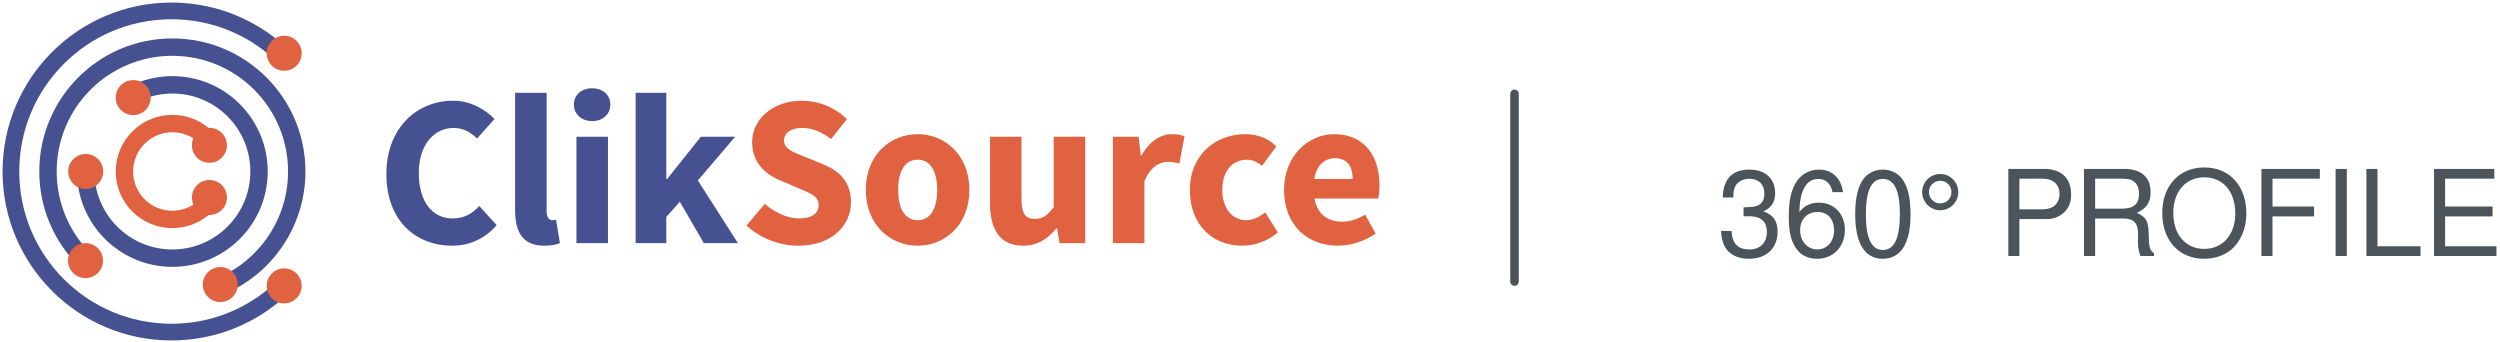
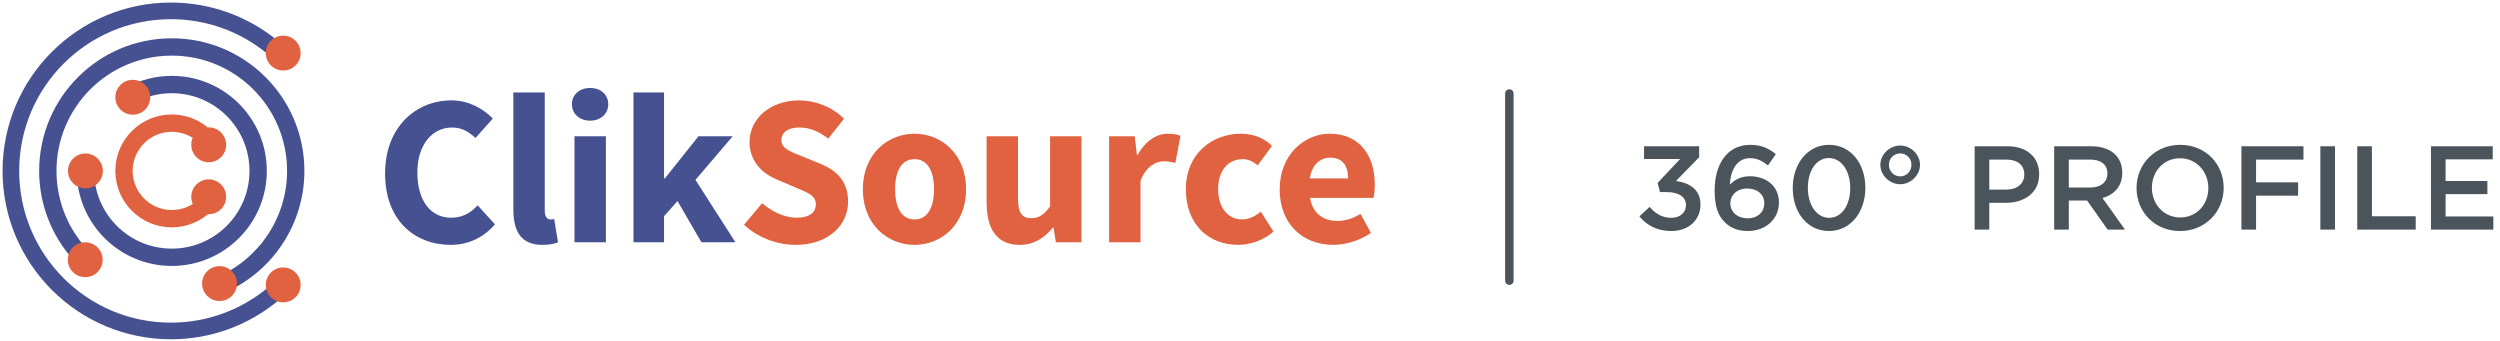
- <svg xmlns="http://www.w3.org/2000/svg" width="293px" height="40px" viewBox="0 0 293 40" version="1.1">
-   <g id="Page-2" stroke="none" stroke-width="1" fill="none" fill-rule="evenodd">
-     <g id="Group-2">
-       <g id="Group">
-         <path d="M23.453,23.351 C22.595,24.209 21.438,24.698 20.201,24.698 C17.661,24.698 15.602,22.639 15.602,20.099 C15.602,17.559 17.661,15.501 20.201,15.501 C21.273,15.501 22.287,15.868 23.102,16.531 L24.388,14.95 C23.214,13.994 21.747,13.462 20.201,13.462 C16.535,13.462 13.564,16.434 13.564,20.099 C13.564,23.765 16.535,26.736 20.201,26.736 C21.984,26.736 23.658,26.028 24.894,24.792 L23.453,23.351 Z" id="Stroke-1" fill="#E16240" fill-rule="nonzero" />
-         <path d="M15.925,12.021 L14.97,10.221 C16.568,9.373 18.353,8.923 20.201,8.923 C26.373,8.923 31.377,13.927 31.377,20.099 C31.377,26.271 26.373,31.275 20.201,31.275 C14.029,31.275 9.025,26.271 9.025,20.099 L11.063,20.099 C11.063,25.146 15.154,29.237 20.201,29.237 C25.247,29.237 29.338,25.146 29.338,20.099 C29.338,15.053 25.247,10.962 20.201,10.962 C18.688,10.962 17.23,11.329 15.925,12.021 Z M10.741,29.811 L9.318,31.271 C6.325,28.355 4.605,24.363 4.605,20.099 C4.605,11.486 11.587,4.503 20.201,4.503 C28.814,4.503 35.797,11.486 35.797,20.099 C35.797,26.416 32.007,32.035 26.291,34.462 L25.495,32.585 C30.464,30.476 33.759,25.591 33.759,20.099 C33.759,12.611 27.689,6.541 20.201,6.541 C12.713,6.541 6.643,12.611 6.643,20.099 C6.643,23.807 8.137,27.275 10.741,29.811 Z" id="Stroke-2" fill="#465191" fill-rule="nonzero" />
-         <path d="M31.512,33.816 C28.329,36.467 24.329,37.942 20.099,37.942 C10.245,37.942 2.257,29.954 2.257,20.099 C2.257,10.245 10.245,2.257 20.099,2.257 C24.273,2.257 28.223,3.693 31.386,6.28 L32.625,4.765 C29.115,1.895 24.728,0.3 20.099,0.3 C9.165,0.3 0.3,9.165 0.3,20.099 C0.3,31.034 9.165,39.899 20.099,39.899 C24.791,39.899 29.233,38.26 32.764,35.319 L31.512,33.816 Z" id="Stroke-3" fill="#465191" fill-rule="nonzero" />
-         <path d="M26.596,17.029 C26.596,18.162 25.678,19.08 24.545,19.08 C23.412,19.08 22.494,18.162 22.494,17.029 C22.494,15.896 23.412,14.978 24.545,14.978 C25.678,14.978 26.596,15.896 26.596,17.029" id="Fill-4" fill="#E16240" />
-         <path d="M17.666,11.437 C17.666,12.57 16.748,13.488 15.615,13.488 C14.482,13.488 13.564,12.57 13.564,11.437 C13.564,10.304 14.482,9.386 15.615,9.386 C16.748,9.386 17.666,10.304 17.666,11.437" id="Fill-5" fill="#E16240" />
-         <path d="M27.87,33.348 C27.87,34.481 26.952,35.399 25.819,35.399 C24.686,35.399 23.768,34.481 23.768,33.348 C23.768,32.215 24.686,31.297 25.819,31.297 C26.952,31.297 27.87,32.215 27.87,33.348" id="Fill-6" fill="#E16240" />
-         <path d="M35.356,6.244 C35.356,7.376 34.438,8.294 33.305,8.294 C32.172,8.294 31.254,7.376 31.254,6.244 C31.254,5.111 32.172,4.192 33.305,4.192 C34.438,4.192 35.356,5.111 35.356,6.244" id="Fill-7" fill="#E16240" />
-         <path d="M35.356,33.505 C35.356,34.638 34.438,35.556 33.305,35.556 C32.172,35.556 31.254,34.638 31.254,33.505 C31.254,32.372 32.172,31.454 33.305,31.454 C34.438,31.454 35.356,32.372 35.356,33.505" id="Fill-8" fill="#E16240" />
-         <path d="M26.596,23.144 C26.596,24.277 25.678,25.195 24.545,25.195 C23.412,25.195 22.494,24.277 22.494,23.144 C22.494,22.011 23.412,21.093 24.545,21.093 C25.678,21.093 26.596,22.011 26.596,23.144" id="Fill-9" fill="#E16240" />
-         <path d="M12.095,20.099 C12.095,21.232 11.177,22.15 10.044,22.15 C8.911,22.15 7.993,21.232 7.993,20.099 C7.993,18.967 8.911,18.048 10.044,18.048 C11.177,18.048 12.095,18.967 12.095,20.099" id="Fill-10" fill="#E16240" />
-         <path d="M12.074,30.545 C12.074,31.678 11.155,32.596 10.022,32.596 C8.89,32.596 7.972,31.678 7.972,30.545 C7.972,29.413 8.89,28.494 10.022,28.494 C11.155,28.494 12.074,29.413 12.074,30.545" id="Fill-11" fill="#E16240" />
-         <path d="M53.104,11.803 C55.14,11.803 56.849,12.808 57.955,13.939 L55.919,16.227 C55.09,15.473 54.31,14.995 53.154,14.995 C50.867,14.995 49.082,16.981 49.082,20.274 C49.082,23.643 50.666,25.603 53.054,25.603 C54.411,25.603 55.366,25.025 56.171,24.145 L58.207,26.383 C56.849,27.966 55.04,28.796 53.003,28.796 C48.755,28.796 45.286,25.905 45.286,20.4 C45.286,14.97 48.881,11.803 53.104,11.803" id="Fill-12" fill="#465191" />
-         <path d="M60.369,10.873 L64.064,10.873 L64.064,24.774 C64.064,25.553 64.416,25.804 64.718,25.804 C64.869,25.804 64.969,25.804 65.17,25.754 L65.623,28.494 C65.221,28.67 64.592,28.796 63.762,28.796 C61.223,28.796 60.369,27.137 60.369,24.623 L60.369,10.873" id="Fill-13" fill="#465191" />
-         <path d="M67.558,28.494 L71.254,28.494 L71.254,16.026 L67.558,16.026 L67.558,28.494 Z M67.257,12.255 C67.257,11.124 68.162,10.345 69.393,10.345 C70.651,10.345 71.53,11.124 71.53,12.255 C71.53,13.386 70.651,14.191 69.393,14.191 C68.162,14.191 67.257,13.386 67.257,12.255 L67.257,12.255 Z" id="Fill-14" fill="#465191" />
-         <polyline id="Fill-15" fill="#465191" points="74.497 10.873 78.091 10.873 78.091 20.978 78.192 20.978 82.138 16.026 86.16 16.026 81.786 21.154 86.487 28.494 82.49 28.494 79.675 23.643 78.091 25.427 78.091 28.494 74.497 28.494 74.497 10.873" />
-         <path d="M89.63,23.894 C90.786,24.9 92.295,25.603 93.652,25.603 C95.185,25.603 95.94,25 95.94,24.02 C95.94,22.989 95.01,22.662 93.577,22.059 L91.465,21.154 C89.756,20.475 88.147,19.068 88.147,16.68 C88.147,13.965 90.585,11.803 93.979,11.803 C95.864,11.803 97.85,12.557 99.258,13.965 L97.397,16.302 C96.317,15.473 95.286,14.995 93.979,14.995 C92.722,14.995 91.892,15.548 91.892,16.478 C91.892,17.484 92.973,17.836 94.406,18.414 L96.492,19.269 C98.478,20.073 99.736,21.405 99.736,23.718 C99.736,26.433 97.473,28.796 93.577,28.796 C91.44,28.796 89.177,27.992 87.493,26.433 L89.63,23.894" id="Fill-16" fill="#E16240" />
-         <path d="M107.554,25.804 C109.062,25.804 109.841,24.422 109.841,22.26 C109.841,20.098 109.062,18.716 107.554,18.716 C106.02,18.716 105.266,20.098 105.266,22.26 C105.266,24.422 106.02,25.804 107.554,25.804 Z M107.554,15.724 C110.696,15.724 113.612,18.112 113.612,22.26 C113.612,26.408 110.696,28.796 107.554,28.796 C104.386,28.796 101.47,26.408 101.47,22.26 C101.47,18.112 104.386,15.724 107.554,15.724 L107.554,15.724 Z" id="Fill-17" fill="#E16240" />
-         <path d="M116.025,16.026 L119.72,16.026 L119.72,23.291 C119.72,25.076 120.198,25.654 121.279,25.654 C122.209,25.654 122.762,25.252 123.491,24.271 L123.491,16.026 L127.186,16.026 L127.186,28.494 L124.17,28.494 L123.893,26.76 L123.818,26.76 C122.762,28.017 121.606,28.796 119.896,28.796 C117.181,28.796 116.025,26.885 116.025,23.768 L116.025,16.026" id="Fill-18" fill="#E16240" />
-         <path d="M130.43,16.026 L133.446,16.026 L133.698,18.213 L133.798,18.213 C134.703,16.529 136.06,15.724 137.342,15.724 C138.046,15.724 138.474,15.825 138.826,15.976 L138.222,19.168 C137.77,19.042 137.393,18.967 136.865,18.967 C135.935,18.967 134.778,19.57 134.125,21.255 L134.125,28.494 L130.43,28.494 L130.43,16.026" id="Fill-19" fill="#E16240" />
-         <path d="M145.94,15.724 C147.473,15.724 148.756,16.302 149.585,17.157 L147.901,19.444 C147.298,18.942 146.744,18.716 146.166,18.716 C144.382,18.716 143.25,20.098 143.25,22.26 C143.25,24.422 144.432,25.804 146.041,25.804 C146.945,25.804 147.675,25.377 148.278,24.9 L149.761,27.237 C148.554,28.293 146.971,28.796 145.613,28.796 C142.144,28.796 139.454,26.408 139.454,22.26 C139.454,18.112 142.496,15.724 145.94,15.724" id="Fill-20" fill="#E16240" />
-         <path d="M158.534,20.978 C158.534,19.545 157.931,18.54 156.448,18.54 C155.292,18.54 154.286,19.319 154.035,20.978 L158.534,20.978 Z M156.372,15.724 C159.917,15.724 161.677,18.314 161.677,21.707 C161.677,22.361 161.601,22.964 161.526,23.266 L154.06,23.266 C154.386,25.151 155.644,25.981 157.302,25.981 C158.233,25.981 159.087,25.704 159.992,25.151 L161.224,27.388 C159.942,28.268 158.283,28.796 156.8,28.796 C153.23,28.796 150.49,26.383 150.49,22.26 C150.49,18.213 153.381,15.724 156.372,15.724 L156.372,15.724 Z" id="Fill-21" fill="#E16240" />
+ <svg xmlns="http://www.w3.org/2000/svg" width="294px" height="40px" viewBox="0 0 294 40" version="1.1">
+   <g id="Web-Redesign-2020" stroke="none" stroke-width="1" fill="none" fill-rule="evenodd">
+     <g id="Candidate-Profile_standalone" transform="translate(-45, -25)">
+       <g id="Group-10" transform="translate(45, 25)">
+         <g id="Group">
+           <path d="M23.453,23.351 C22.595,24.209 21.438,24.698 20.201,24.698 C17.661,24.698 15.602,22.639 15.602,20.099 C15.602,17.559 17.661,15.501 20.201,15.501 C21.273,15.501 22.287,15.868 23.102,16.531 L24.388,14.95 C23.214,13.994 21.747,13.462 20.201,13.462 C16.535,13.462 13.564,16.434 13.564,20.099 C13.564,23.765 16.535,26.736 20.201,26.736 C21.984,26.736 23.658,26.028 24.894,24.792 L23.453,23.351 Z" id="Stroke-1" fill="#E16240" fill-rule="nonzero" />
+           <path d="M15.925,12.021 L14.97,10.221 C16.568,9.373 18.353,8.923 20.201,8.923 C26.373,8.923 31.377,13.927 31.377,20.099 C31.377,26.271 26.373,31.275 20.201,31.275 C14.029,31.275 9.025,26.271 9.025,20.099 L11.063,20.099 C11.063,25.146 15.154,29.237 20.201,29.237 C25.247,29.237 29.338,25.146 29.338,20.099 C29.338,15.053 25.247,10.962 20.201,10.962 C18.688,10.962 17.23,11.329 15.925,12.021 Z M10.741,29.811 L9.318,31.271 C6.325,28.355 4.605,24.363 4.605,20.099 C4.605,11.486 11.587,4.503 20.201,4.503 C28.814,4.503 35.797,11.486 35.797,20.099 C35.797,26.416 32.007,32.035 26.291,34.462 L25.495,32.585 C30.464,30.476 33.759,25.591 33.759,20.099 C33.759,12.611 27.689,6.541 20.201,6.541 C12.713,6.541 6.643,12.611 6.643,20.099 C6.643,23.807 8.137,27.275 10.741,29.811 Z" id="Stroke-2" fill="#465191" fill-rule="nonzero" />
+           <path d="M31.512,33.816 C28.329,36.467 24.329,37.942 20.099,37.942 C10.245,37.942 2.257,29.954 2.257,20.099 C2.257,10.245 10.245,2.257 20.099,2.257 C24.273,2.257 28.223,3.693 31.386,6.28 L32.625,4.765 C29.115,1.895 24.728,0.3 20.099,0.3 C9.165,0.3 0.3,9.165 0.3,20.099 C0.3,31.034 9.165,39.899 20.099,39.899 C24.791,39.899 29.233,38.26 32.764,35.319 L31.512,33.816 Z" id="Stroke-3" fill="#465191" fill-rule="nonzero" />
+           <path d="M26.596,17.029 C26.596,18.162 25.678,19.08 24.545,19.08 C23.412,19.08 22.494,18.162 22.494,17.029 C22.494,15.896 23.412,14.978 24.545,14.978 C25.678,14.978 26.596,15.896 26.596,17.029" id="Fill-4" fill="#E16240" />
+           <path d="M17.666,11.437 C17.666,12.57 16.748,13.488 15.615,13.488 C14.482,13.488 13.564,12.57 13.564,11.437 C13.564,10.304 14.482,9.386 15.615,9.386 C16.748,9.386 17.666,10.304 17.666,11.437" id="Fill-5" fill="#E16240" />
+           <path d="M27.87,33.348 C27.87,34.481 26.952,35.399 25.819,35.399 C24.686,35.399 23.768,34.481 23.768,33.348 C23.768,32.215 24.686,31.297 25.819,31.297 C26.952,31.297 27.87,32.215 27.87,33.348" id="Fill-6" fill="#E16240" />
+           <path d="M35.356,6.244 C35.356,7.376 34.438,8.294 33.305,8.294 C32.172,8.294 31.254,7.376 31.254,6.244 C31.254,5.111 32.172,4.192 33.305,4.192 C34.438,4.192 35.356,5.111 35.356,6.244" id="Fill-7" fill="#E16240" />
+           <path d="M35.356,33.505 C35.356,34.638 34.438,35.556 33.305,35.556 C32.172,35.556 31.254,34.638 31.254,33.505 C31.254,32.372 32.172,31.454 33.305,31.454 C34.438,31.454 35.356,32.372 35.356,33.505" id="Fill-8" fill="#E16240" />
+           <path d="M26.596,23.144 C26.596,24.277 25.678,25.195 24.545,25.195 C23.412,25.195 22.494,24.277 22.494,23.144 C22.494,22.011 23.412,21.093 24.545,21.093 C25.678,21.093 26.596,22.011 26.596,23.144" id="Fill-9" fill="#E16240" />
+           <path d="M12.095,20.099 C12.095,21.232 11.177,22.15 10.044,22.15 C8.911,22.15 7.993,21.232 7.993,20.099 C7.993,18.967 8.911,18.048 10.044,18.048 C11.177,18.048 12.095,18.967 12.095,20.099" id="Fill-10" fill="#E16240" />
+           <path d="M12.074,30.545 C12.074,31.678 11.155,32.596 10.022,32.596 C8.89,32.596 7.972,31.678 7.972,30.545 C7.972,29.413 8.89,28.494 10.022,28.494 C11.155,28.494 12.074,29.413 12.074,30.545" id="Fill-11" fill="#E16240" />
+           <path d="M53.104,11.803 C55.14,11.803 56.849,12.808 57.955,13.939 L55.919,16.227 C55.09,15.473 54.31,14.995 53.154,14.995 C50.867,14.995 49.082,16.981 49.082,20.274 C49.082,23.643 50.666,25.603 53.054,25.603 C54.411,25.603 55.366,25.025 56.171,24.145 L58.207,26.383 C56.849,27.966 55.04,28.796 53.003,28.796 C48.755,28.796 45.286,25.905 45.286,20.4 C45.286,14.97 48.881,11.803 53.104,11.803" id="Fill-12" fill="#465191" />
+           <path d="M60.369,10.873 L64.064,10.873 L64.064,24.774 C64.064,25.553 64.416,25.804 64.718,25.804 C64.869,25.804 64.969,25.804 65.17,25.754 L65.623,28.494 C65.221,28.67 64.592,28.796 63.762,28.796 C61.223,28.796 60.369,27.137 60.369,24.623 L60.369,10.873" id="Fill-13" fill="#465191" />
+           <path d="M67.558,28.494 L71.254,28.494 L71.254,16.026 L67.558,16.026 L67.558,28.494 Z M67.257,12.255 C67.257,11.124 68.162,10.345 69.393,10.345 C70.651,10.345 71.53,11.124 71.53,12.255 C71.53,13.386 70.651,14.191 69.393,14.191 C68.162,14.191 67.257,13.386 67.257,12.255 L67.257,12.255 Z" id="Fill-14" fill="#465191" />
+           <polyline id="Fill-15" fill="#465191" points="74.497 10.873 78.091 10.873 78.091 20.978 78.192 20.978 82.138 16.026 86.16 16.026 81.786 21.154 86.487 28.494 82.49 28.494 79.675 23.643 78.091 25.427 78.091 28.494 74.497 28.494 74.497 10.873" />
+           <path d="M89.63,23.894 C90.786,24.9 92.295,25.603 93.652,25.603 C95.185,25.603 95.94,25 95.94,24.02 C95.94,22.989 95.01,22.662 93.577,22.059 L91.465,21.154 C89.756,20.475 88.147,19.068 88.147,16.68 C88.147,13.965 90.585,11.803 93.979,11.803 C95.864,11.803 97.85,12.557 99.258,13.965 L97.397,16.302 C96.317,15.473 95.286,14.995 93.979,14.995 C92.722,14.995 91.892,15.548 91.892,16.478 C91.892,17.484 92.973,17.836 94.406,18.414 L96.492,19.269 C98.478,20.073 99.736,21.405 99.736,23.718 C99.736,26.433 97.473,28.796 93.577,28.796 C91.44,28.796 89.177,27.992 87.493,26.433 L89.63,23.894" id="Fill-16" fill="#E16240" />
+           <path d="M107.554,25.804 C109.062,25.804 109.841,24.422 109.841,22.26 C109.841,20.098 109.062,18.716 107.554,18.716 C106.02,18.716 105.266,20.098 105.266,22.26 C105.266,24.422 106.02,25.804 107.554,25.804 Z M107.554,15.724 C110.696,15.724 113.612,18.112 113.612,22.26 C113.612,26.408 110.696,28.796 107.554,28.796 C104.386,28.796 101.47,26.408 101.47,22.26 C101.47,18.112 104.386,15.724 107.554,15.724 L107.554,15.724 Z" id="Fill-17" fill="#E16240" />
+           <path d="M116.025,16.026 L119.72,16.026 L119.72,23.291 C119.72,25.076 120.198,25.654 121.279,25.654 C122.209,25.654 122.762,25.252 123.491,24.271 L123.491,16.026 L127.186,16.026 L127.186,28.494 L124.17,28.494 L123.893,26.76 L123.818,26.76 C122.762,28.017 121.606,28.796 119.896,28.796 C117.181,28.796 116.025,26.885 116.025,23.768 L116.025,16.026" id="Fill-18" fill="#E16240" />
+           <path d="M130.43,16.026 L133.446,16.026 L133.698,18.213 L133.798,18.213 C134.703,16.529 136.06,15.724 137.342,15.724 C138.046,15.724 138.474,15.825 138.826,15.976 L138.222,19.168 C137.77,19.042 137.393,18.967 136.865,18.967 C135.935,18.967 134.778,19.57 134.125,21.255 L134.125,28.494 L130.43,28.494 L130.43,16.026" id="Fill-19" fill="#E16240" />
+           <path d="M145.94,15.724 C147.473,15.724 148.756,16.302 149.585,17.157 L147.901,19.444 C147.298,18.942 146.744,18.716 146.166,18.716 C144.382,18.716 143.25,20.098 143.25,22.26 C143.25,24.422 144.432,25.804 146.041,25.804 C146.945,25.804 147.675,25.377 148.278,24.9 L149.761,27.237 C148.554,28.293 146.971,28.796 145.613,28.796 C142.144,28.796 139.454,26.408 139.454,22.26 C139.454,18.112 142.496,15.724 145.94,15.724" id="Fill-20" fill="#E16240" />
+           <path d="M158.534,20.978 C158.534,19.545 157.931,18.54 156.448,18.54 C155.292,18.54 154.286,19.319 154.035,20.978 L158.534,20.978 Z M156.372,15.724 C159.917,15.724 161.677,18.314 161.677,21.707 C161.677,22.361 161.601,22.964 161.526,23.266 L154.06,23.266 C154.386,25.151 155.644,25.981 157.302,25.981 C158.233,25.981 159.087,25.704 159.992,25.151 L161.224,27.388 C159.942,28.268 158.283,28.796 156.8,28.796 C153.23,28.796 150.49,26.383 150.49,22.26 C150.49,18.213 153.381,15.724 156.372,15.724 L156.372,15.724 Z" id="Fill-21" fill="#E16240" />
+         </g>
+         <path d="M196.546,27.168 C198.59,27.168 199.976,25.866 199.976,24.06 L199.976,24.032 C199.976,22.226 198.576,21.47 197.092,21.288 L199.822,18.488 L199.822,17.2 L193.34,17.2 L193.34,18.698 L197.582,18.698 L194.936,21.512 L195.216,22.59 L196.014,22.59 C197.386,22.59 198.268,23.136 198.268,24.102 L198.268,24.13 C198.268,25.026 197.54,25.614 196.574,25.614 C195.482,25.614 194.698,25.152 193.998,24.326 L192.794,25.446 C193.62,26.454 194.838,27.168 196.546,27.168 Z M205.562,27.168 C207.62,27.168 209.202,25.782 209.202,23.836 L209.202,23.808 C209.202,21.848 207.676,20.728 205.786,20.728 C204.736,20.728 204.008,21.12 203.434,21.722 C203.462,20.378 204.078,18.6 205.786,18.6 C206.654,18.6 207.228,18.922 207.914,19.454 L208.838,18.124 C207.984,17.438 207.116,17.032 205.842,17.032 C203.07,17.032 201.642,19.37 201.642,22.366 L201.642,22.394 C201.642,24.368 202.09,25.39 202.832,26.132 C203.49,26.79 204.358,27.168 205.562,27.168 Z M205.52,25.67 C204.302,25.67 203.49,24.914 203.49,23.92 L203.49,23.892 C203.49,22.954 204.26,22.17 205.478,22.17 C206.696,22.17 207.48,22.898 207.48,23.878 L207.48,23.906 C207.48,24.914 206.738,25.67 205.52,25.67 Z M215.082,27.168 C217.658,27.168 219.366,24.9 219.366,22.1 L219.366,22.072 C219.366,19.272 217.672,17.032 215.11,17.032 C212.534,17.032 210.826,19.3 210.826,22.1 L210.826,22.128 C210.826,24.928 212.506,27.168 215.082,27.168 Z M215.11,25.614 C213.584,25.614 212.604,24.032 212.604,22.1 L212.604,22.072 C212.604,20.126 213.57,18.586 215.082,18.586 C216.594,18.586 217.588,20.168 217.588,22.1 L217.588,22.128 C217.588,24.046 216.636,25.614 215.11,25.614 Z M223.468,21.666 C224.686,21.666 225.792,20.616 225.792,19.398 L225.792,19.37 C225.792,18.152 224.686,17.116 223.468,17.116 C222.236,17.116 221.13,18.152 221.13,19.37 L221.13,19.398 C221.13,20.616 222.236,21.666 223.468,21.666 Z M223.468,20.742 C222.698,20.742 222.138,20.112 222.138,19.398 L222.138,19.37 C222.138,18.656 222.698,18.04 223.468,18.04 C224.224,18.04 224.784,18.656 224.784,19.37 L224.784,19.398 C224.784,20.112 224.224,20.742 223.468,20.742 Z M233.94,27 L233.94,23.85 L235.886,23.85 C238.042,23.85 239.806,22.702 239.806,20.504 L239.806,20.476 C239.806,18.502 238.378,17.2 236.082,17.2 L232.218,17.2 L232.218,27 L233.94,27 Z M235.942,22.296 L233.94,22.296 L233.94,18.768 L235.942,18.768 C237.23,18.768 238.056,19.37 238.056,20.518 L238.056,20.546 C238.056,21.568 237.244,22.296 235.942,22.296 Z M243.292,27 L243.292,23.584 L245.448,23.584 L247.856,27 L249.9,27 L247.254,23.29 C248.612,22.898 249.578,21.932 249.578,20.322 L249.578,20.294 C249.578,19.44 249.284,18.712 248.766,18.18 C248.136,17.564 247.17,17.2 245.938,17.2 L241.57,17.2 L241.57,27 L243.292,27 Z M245.812,22.058 L243.292,22.058 L243.292,18.768 L245.798,18.768 C247.072,18.768 247.828,19.342 247.828,20.392 L247.828,20.42 C247.828,21.414 247.044,22.058 245.812,22.058 Z M256.368,27.168 C259.378,27.168 261.506,24.858 261.506,22.1 L261.506,22.072 C261.506,19.314 259.406,17.032 256.396,17.032 C253.386,17.032 251.258,19.342 251.258,22.1 L251.258,22.128 C251.258,24.886 253.358,27.168 256.368,27.168 Z M256.396,25.572 C254.45,25.572 253.064,24.004 253.064,22.1 L253.064,22.072 C253.064,20.168 254.422,18.614 256.368,18.614 C258.314,18.614 259.7,20.196 259.7,22.1 L259.7,22.128 C259.7,24.032 258.342,25.572 256.396,25.572 Z M265.314,27 L265.314,23.01 L270.256,23.01 L270.256,21.442 L265.314,21.442 L265.314,18.768 L270.886,18.768 L270.886,17.2 L263.592,17.2 L263.592,27 L265.314,27 Z M274.596,27 L274.596,17.2 L272.874,17.2 L272.874,27 L274.596,27 Z M284.088,27 L284.088,25.432 L278.936,25.432 L278.936,17.2 L277.214,17.2 L277.214,27 L284.088,27 Z M293.216,27 L293.216,25.46 L287.602,25.46 L287.602,22.828 L292.516,22.828 L292.516,21.288 L287.602,21.288 L287.602,18.74 L293.146,18.74 L293.146,17.2 L285.88,17.2 L285.88,27 L293.216,27 Z" id="360°PROFILE" fill="#4A545A" fill-rule="nonzero" />
+         <line x1="177.5" y1="11" x2="177.5" y2="33" id="Line-6" stroke="#4A545A" stroke-linecap="round" />
      </g>
-       <text id="360°-Profile" font-family="Helvetica" font-size="14" font-weight="normal" fill="#4A545A">
-         <tspan x="201.25" y="30">360° PROFILE</tspan>
-       </text>
-       <line x1="177.5" y1="11" x2="177.5" y2="33" id="Line-6" stroke="#4A545A" stroke-linecap="round" />
    </g>
  </g>
</svg>
